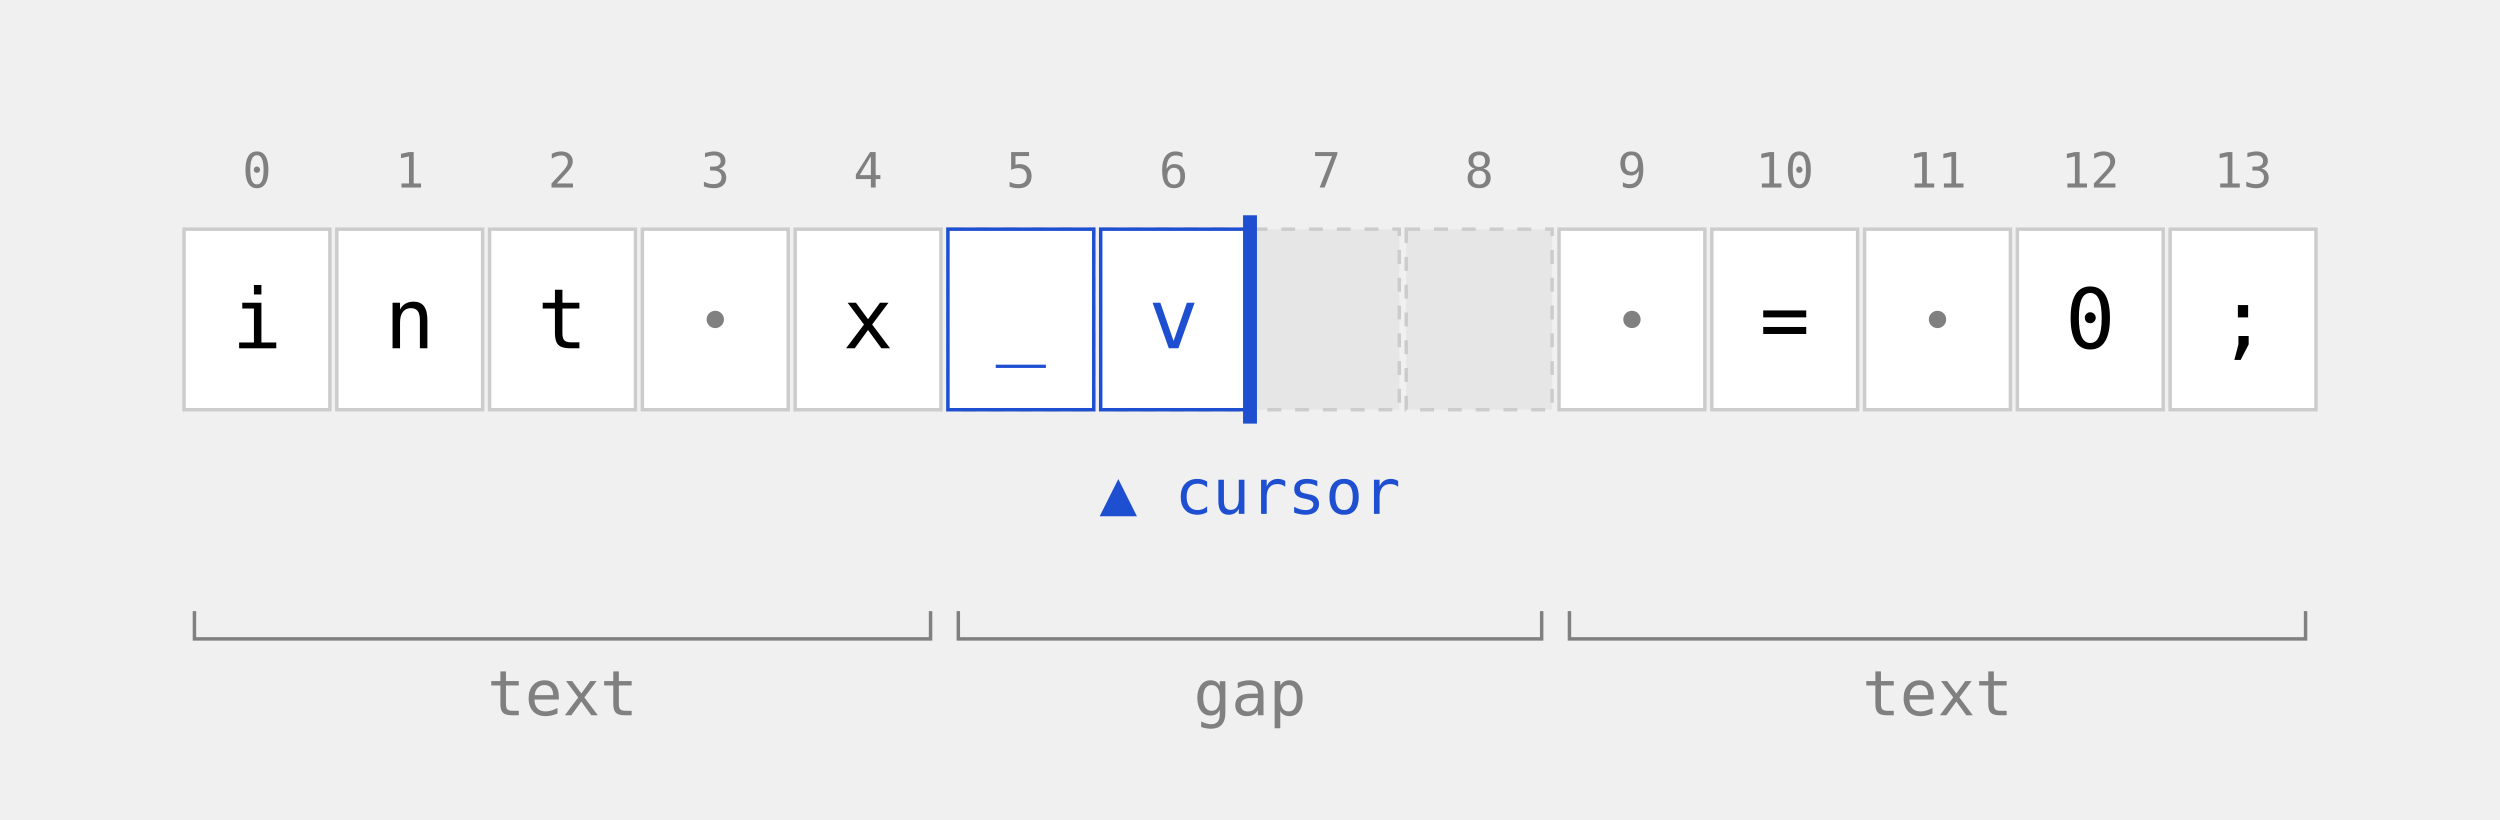
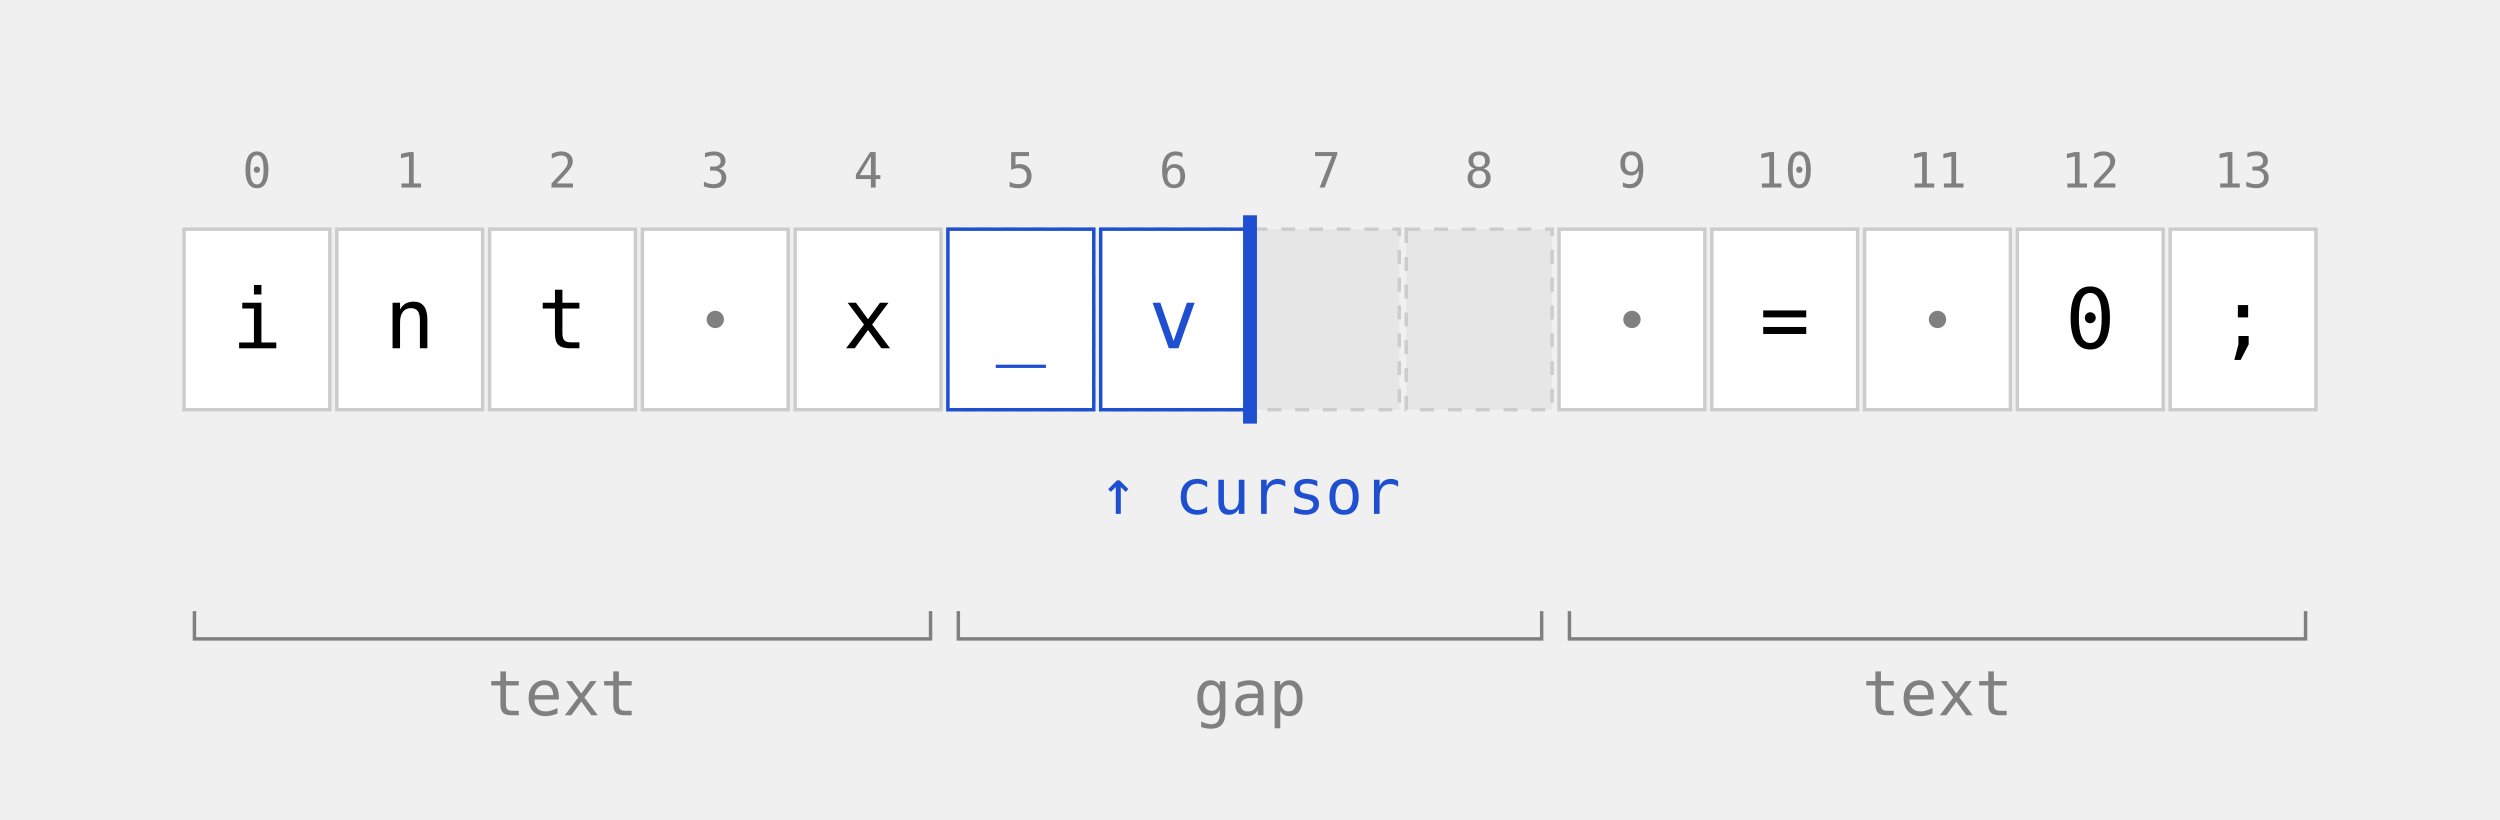
<svg xmlns="http://www.w3.org/2000/svg" viewBox="0 0 720 236">
  <style>.gb-t{font:500 24px 'Plex Mono',ui-monospace,Menlo,Consolas,monospace;fill:#000000;text-anchor:middle;dominant-baseline:central}.gb-i{font:14px 'Plex Mono',ui-monospace,Menlo,Consolas,monospace;fill:#808080;text-anchor:middle}.gb-l{font:18px 'Plex Mono',ui-monospace,Menlo,Consolas,monospace;fill:#808080;text-anchor:middle}.gb-sp{fill:#808080}.gb-k0,.gb-k1{opacity:1}.gb-k2,.gb-k3{opacity:0}.gb-caret{transform:translateX(88px)}@media (prefers-reduced-motion:no-preference){@keyframes gb-k0{0%,8.56%{opacity:0}8.57%,82.84%{opacity:1}82.86%,100%{opacity:0}}.gb-k0{animation:gb-k0 7.0s step-end infinite}@keyframes gb-k1{0%,17.13%{opacity:0}17.14%,77.13%{opacity:1}77.14%,100%{opacity:0}}.gb-k1{animation:gb-k1 7.0s step-end infinite}@keyframes gb-k2{0%,25.70%{opacity:0}25.71%,71.41%{opacity:1}71.43%,100%{opacity:0}}.gb-k2{animation:gb-k2 7.0s step-end infinite}@keyframes gb-k3{0%,34.27%{opacity:0}34.29%,65.70%{opacity:1}65.71%,100%{opacity:0}}.gb-k3{animation:gb-k3 7.0s step-end infinite}@keyframes gb-caret{0%{transform:translateX(0)}8.56%{transform:translateX(0px)}8.57%{transform:translateX(44px)}17.13%{transform:translateX(44px)}17.14%{transform:translateX(88px)}25.70%{transform:translateX(88px)}25.71%{transform:translateX(132px)}34.27%{transform:translateX(132px)}34.29%{transform:translateX(176px)}65.70%{transform:translateX(176px)}65.71%{transform:translateX(132px)}71.41%{transform:translateX(132px)}71.43%{transform:translateX(88px)}77.13%{transform:translateX(88px)}77.14%{transform:translateX(44px)}82.84%{transform:translateX(44px)}82.86%{transform:translateX(0px)}100%{transform:translateX(0)}}.gb-caret{animation:gb-caret 7.0s step-end infinite}}</style>
  <text class="gb-i" x="74.0" y="54">0</text>
  <rect x="53" y="66" width="42" height="52" fill="#ffffff" stroke="#cccccc" />
  <text class="gb-t" x="74.0" y="92.0">i</text>
  <text class="gb-i" x="118.0" y="54">1</text>
  <rect x="97" y="66" width="42" height="52" fill="#ffffff" stroke="#cccccc" />
  <text class="gb-t" x="118.0" y="92.0">n</text>
  <text class="gb-i" x="162.0" y="54">2</text>
  <rect x="141" y="66" width="42" height="52" fill="#ffffff" stroke="#cccccc" />
  <text class="gb-t" x="162.0" y="92.0">t</text>
  <text class="gb-i" x="206.0" y="54">3</text>
  <rect x="185" y="66" width="42" height="52" fill="#ffffff" stroke="#cccccc" />
  <circle class="gb-sp" cx="206.0" cy="92.0" r="2.5" />
  <text class="gb-i" x="250.0" y="54">4</text>
  <rect x="229" y="66" width="42" height="52" fill="#ffffff" stroke="#cccccc" />
  <text class="gb-t" x="250.0" y="92.0">x</text>
  <text class="gb-i" x="294.0" y="54">5</text>
  <rect x="273" y="66" width="42" height="52" fill="#e6e6e6" stroke="#cccccc" stroke-dasharray="4 4" />
  <g class="gb-k0">
    <rect x="273" y="66" width="42" height="52" fill="#ffffff" stroke="#1f4fd1" />
    <text class="gb-t" x="294.0" y="92.0" fill="#1f4fd1" style="fill:#1f4fd1">_</text>
  </g>
  <text class="gb-i" x="338.0" y="54">6</text>
  <rect x="317" y="66" width="42" height="52" fill="#e6e6e6" stroke="#cccccc" stroke-dasharray="4 4" />
  <g class="gb-k1">
    <rect x="317" y="66" width="42" height="52" fill="#ffffff" stroke="#1f4fd1" />
    <text class="gb-t" x="338.0" y="92.0" fill="#1f4fd1" style="fill:#1f4fd1">v</text>
  </g>
  <text class="gb-i" x="382.0" y="54">7</text>
  <rect x="361" y="66" width="42" height="52" fill="#e6e6e6" stroke="#cccccc" stroke-dasharray="4 4" />
  <g class="gb-k2">
    <rect x="361" y="66" width="42" height="52" fill="#ffffff" stroke="#1f4fd1" />
    <text class="gb-t" x="382.0" y="92.0" fill="#1f4fd1" style="fill:#1f4fd1">a</text>
  </g>
  <text class="gb-i" x="426.0" y="54">8</text>
  <rect x="405" y="66" width="42" height="52" fill="#e6e6e6" stroke="#cccccc" stroke-dasharray="4 4" />
  <g class="gb-k3">
    <rect x="405" y="66" width="42" height="52" fill="#ffffff" stroke="#1f4fd1" />
    <text class="gb-t" x="426.0" y="92.0" fill="#1f4fd1" style="fill:#1f4fd1">l</text>
  </g>
  <text class="gb-i" x="470.0" y="54">9</text>
  <rect x="449" y="66" width="42" height="52" fill="#ffffff" stroke="#cccccc" />
  <circle class="gb-sp" cx="470.0" cy="92.0" r="2.5" />
  <text class="gb-i" x="514.0" y="54">10</text>
  <rect x="493" y="66" width="42" height="52" fill="#ffffff" stroke="#cccccc" />
  <text class="gb-t" x="514.0" y="92.0">=</text>
  <text class="gb-i" x="558.0" y="54">11</text>
  <rect x="537" y="66" width="42" height="52" fill="#ffffff" stroke="#cccccc" />
  <circle class="gb-sp" cx="558.0" cy="92.0" r="2.5" />
  <text class="gb-i" x="602.0" y="54">12</text>
  <rect x="581" y="66" width="42" height="52" fill="#ffffff" stroke="#cccccc" />
  <text class="gb-t" x="602.0" y="92.0">0</text>
  <text class="gb-i" x="646.0" y="54">13</text>
  <rect x="625" y="66" width="42" height="52" fill="#ffffff" stroke="#cccccc" />
  <text class="gb-t" x="646.0" y="92.0">;</text>
  <g class="gb-caret">
    <rect x="270" y="62" width="4" height="60" fill="#1f4fd1" />
-     <text class="gb-l" x="272" y="148" style="fill:#1f4fd1">▲ cursor</text>
+     <text class="gb-l" x="272" y="148" style="fill:#1f4fd1">↑ cursor</text>
  </g>
  <path d="M56 176 v8 H268 v-8" fill="none" stroke="#808080" />
  <text class="gb-l" x="162.0" y="206">text</text>
  <path d="M276 176 v8 H444 v-8" fill="none" stroke="#808080" />
  <text class="gb-l" x="360.0" y="206">gap</text>
  <path d="M452 176 v8 H664 v-8" fill="none" stroke="#808080" />
  <text class="gb-l" x="558.0" y="206">text</text>
</svg>
